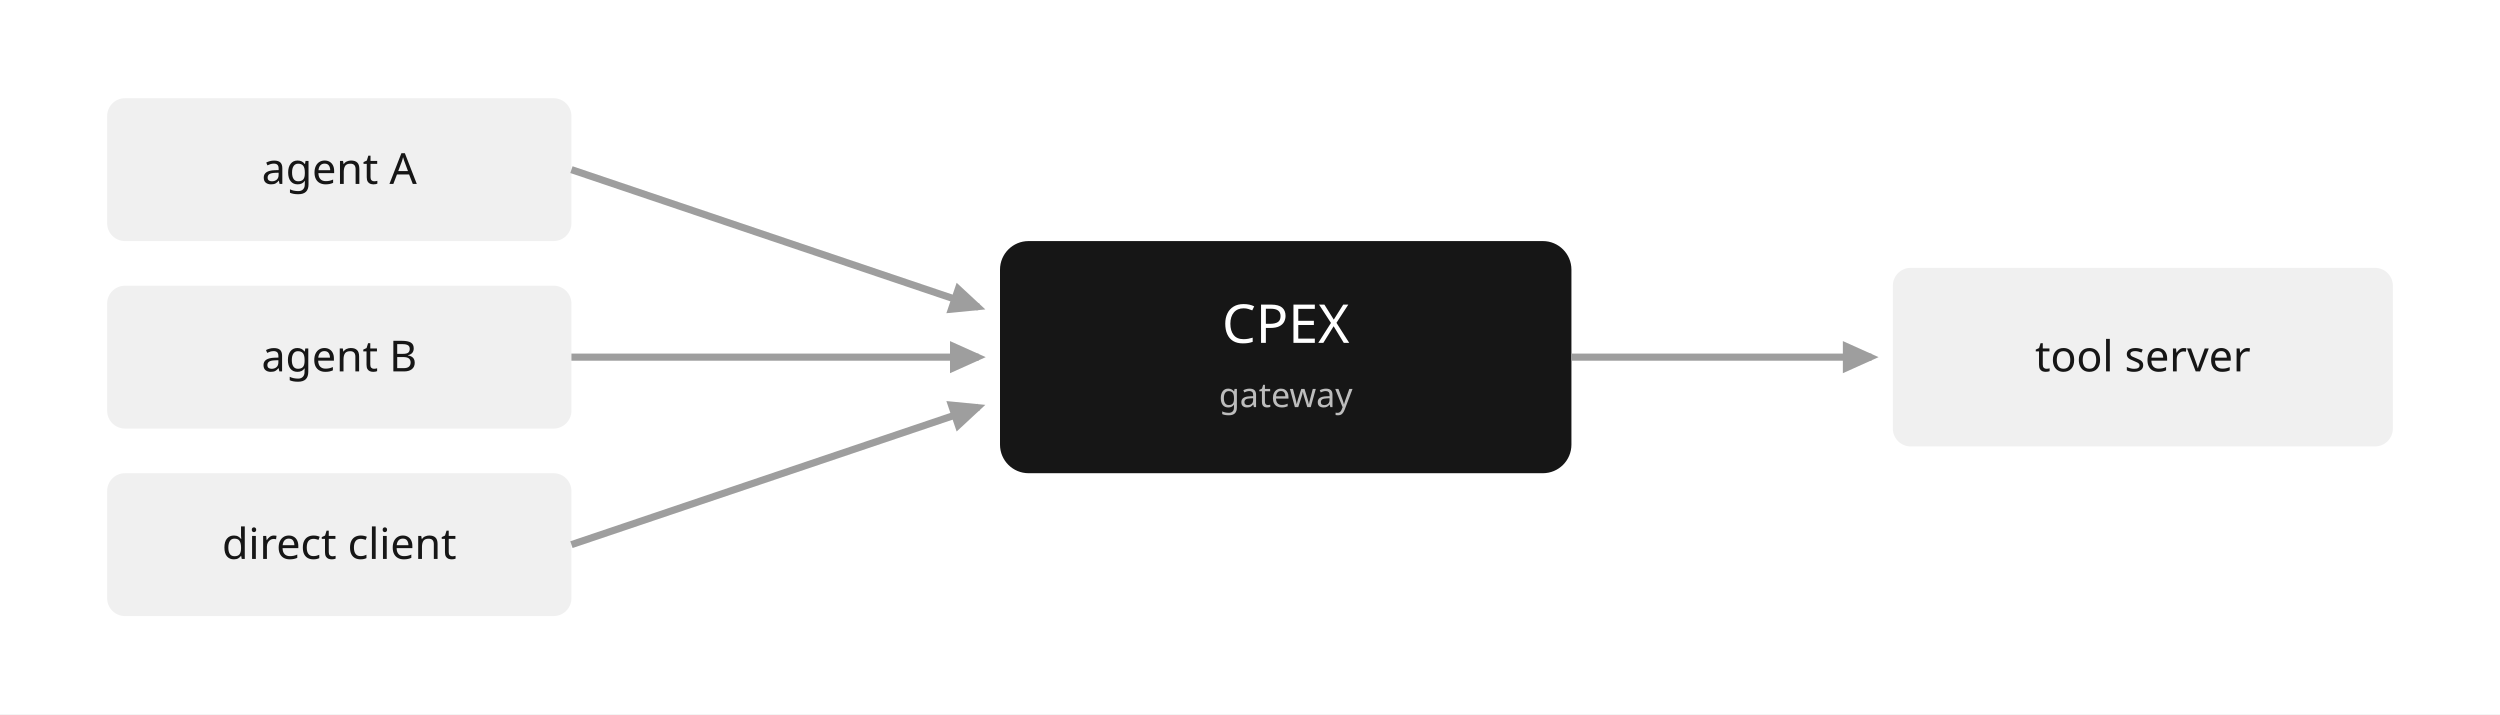
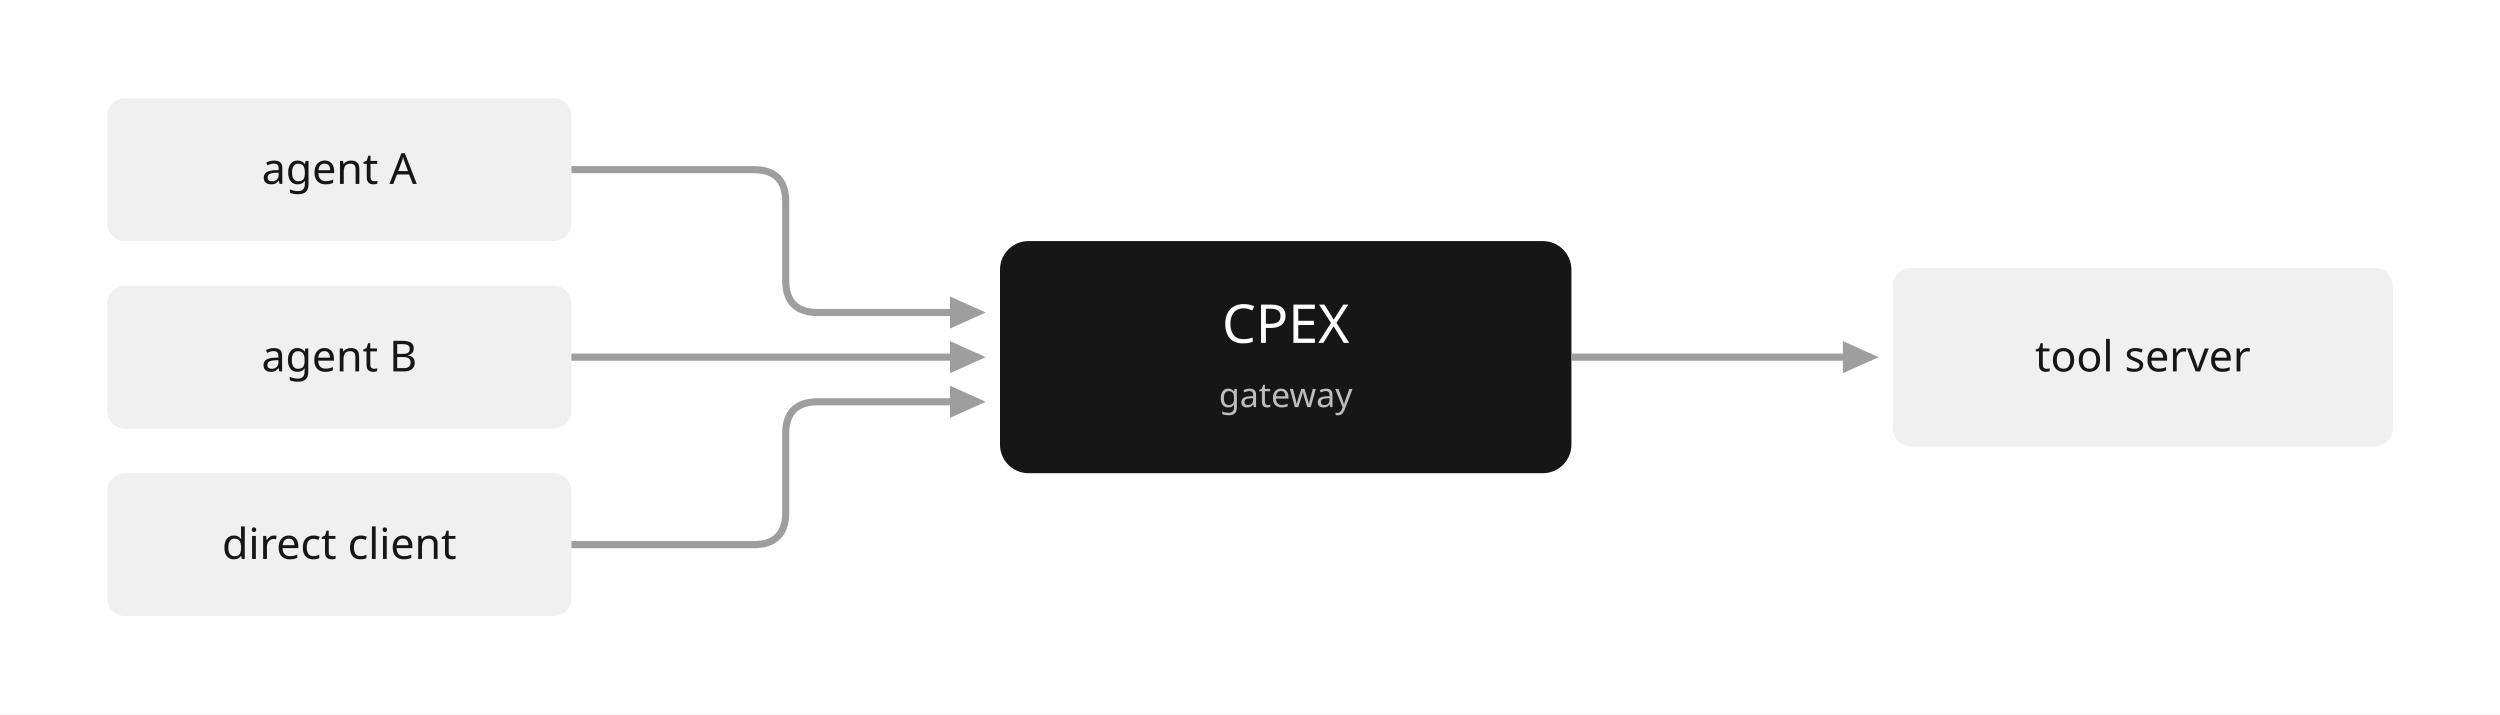
<svg xmlns="http://www.w3.org/2000/svg" viewBox="0 0 1400 400" font-family="IBM Plex Sans">
  <defs>
    <marker id="arrow" markerWidth="6" markerHeight="5" refX="4" refY="2.25" orient="auto">
      <path d="M0,0 L5,2.25 L0,4.5 z" fill="#9e9e9e" />
    </marker>
  </defs>
  <rect width="1400" height="400" fill="#ffffff" />
  <rect x="60" y="55" width="260" height="80" rx="10" fill="#f0f0f0" />
  <text x="190" y="103" font-size="24" fill="#161616" text-anchor="middle">agent A</text>
  <rect x="60" y="160" width="260" height="80" rx="10" fill="#f0f0f0" />
  <text x="190" y="208" font-size="24" fill="#161616" text-anchor="middle">agent B</text>
  <rect x="60" y="265" width="260" height="80" rx="10" fill="#f0f0f0" />
  <text x="190" y="313" font-size="24" fill="#161616" text-anchor="middle">direct client</text>
-   <line x1="320" y1="95" x2="548" y2="172" stroke="#9e9e9e" stroke-width="4" marker-end="url(#arrow)" />
+   <path d="M 320 95 H 422 Q 440 95 440 113 V 157 Q 440 175 458 175 H 548" fill="none" stroke="#9e9e9e" stroke-width="4" marker-end="url(#arrow)" />
  <line x1="320" y1="200" x2="548" y2="200" stroke="#9e9e9e" stroke-width="4" marker-end="url(#arrow)" />
-   <line x1="320" y1="305" x2="548" y2="228" stroke="#9e9e9e" stroke-width="4" marker-end="url(#arrow)" />
+   <path d="M 320 305 H 422 Q 440 305 440 287 V 243 Q 440 225 458 225 H 548" fill="none" stroke="#9e9e9e" stroke-width="4" marker-end="url(#arrow)" />
  <rect x="560" y="135" width="320" height="130" rx="16" fill="#161616" />
  <text x="720" y="192" font-size="30" fill="#ffffff" text-anchor="middle">CPEX</text>
  <text x="720" y="228" font-size="19" fill="#bdbdbd" text-anchor="middle">gateway</text>
  <line x1="880" y1="200" x2="1048" y2="200" stroke="#9e9e9e" stroke-width="4" marker-end="url(#arrow)" />
  <rect x="1060" y="150" width="280" height="100" rx="10" fill="#f0f0f0" />
  <text x="1200" y="208" font-size="24" fill="#161616" text-anchor="middle">tool server</text>
</svg>
